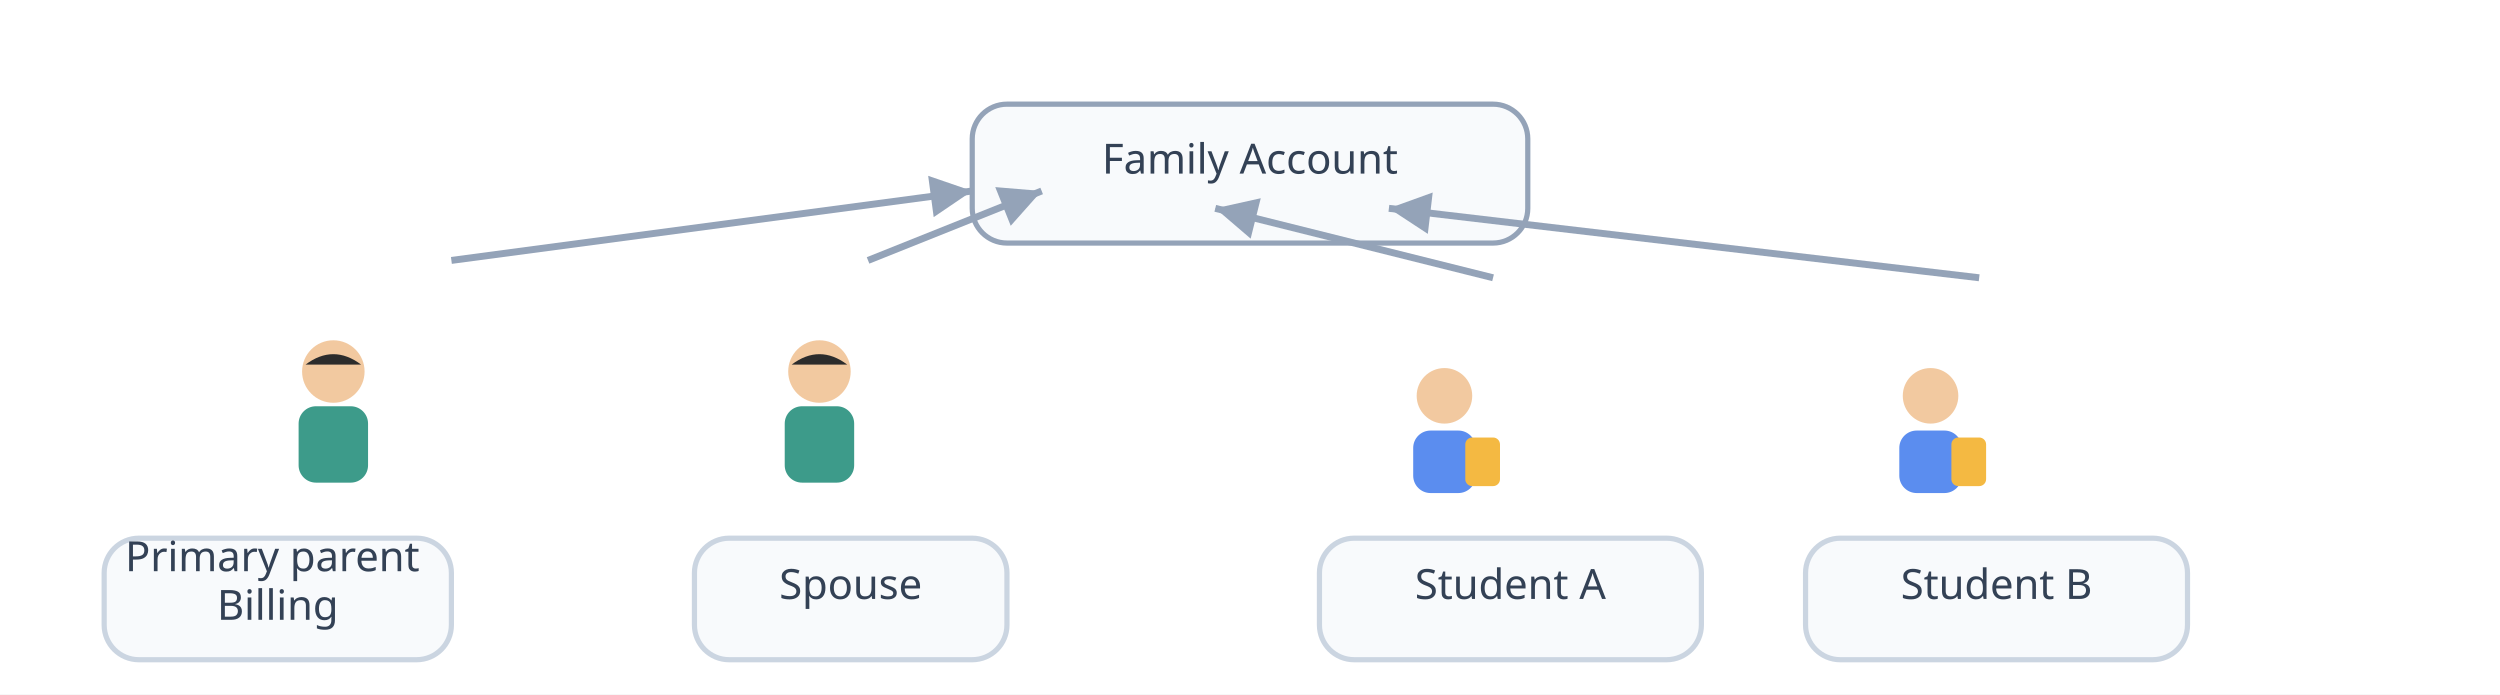
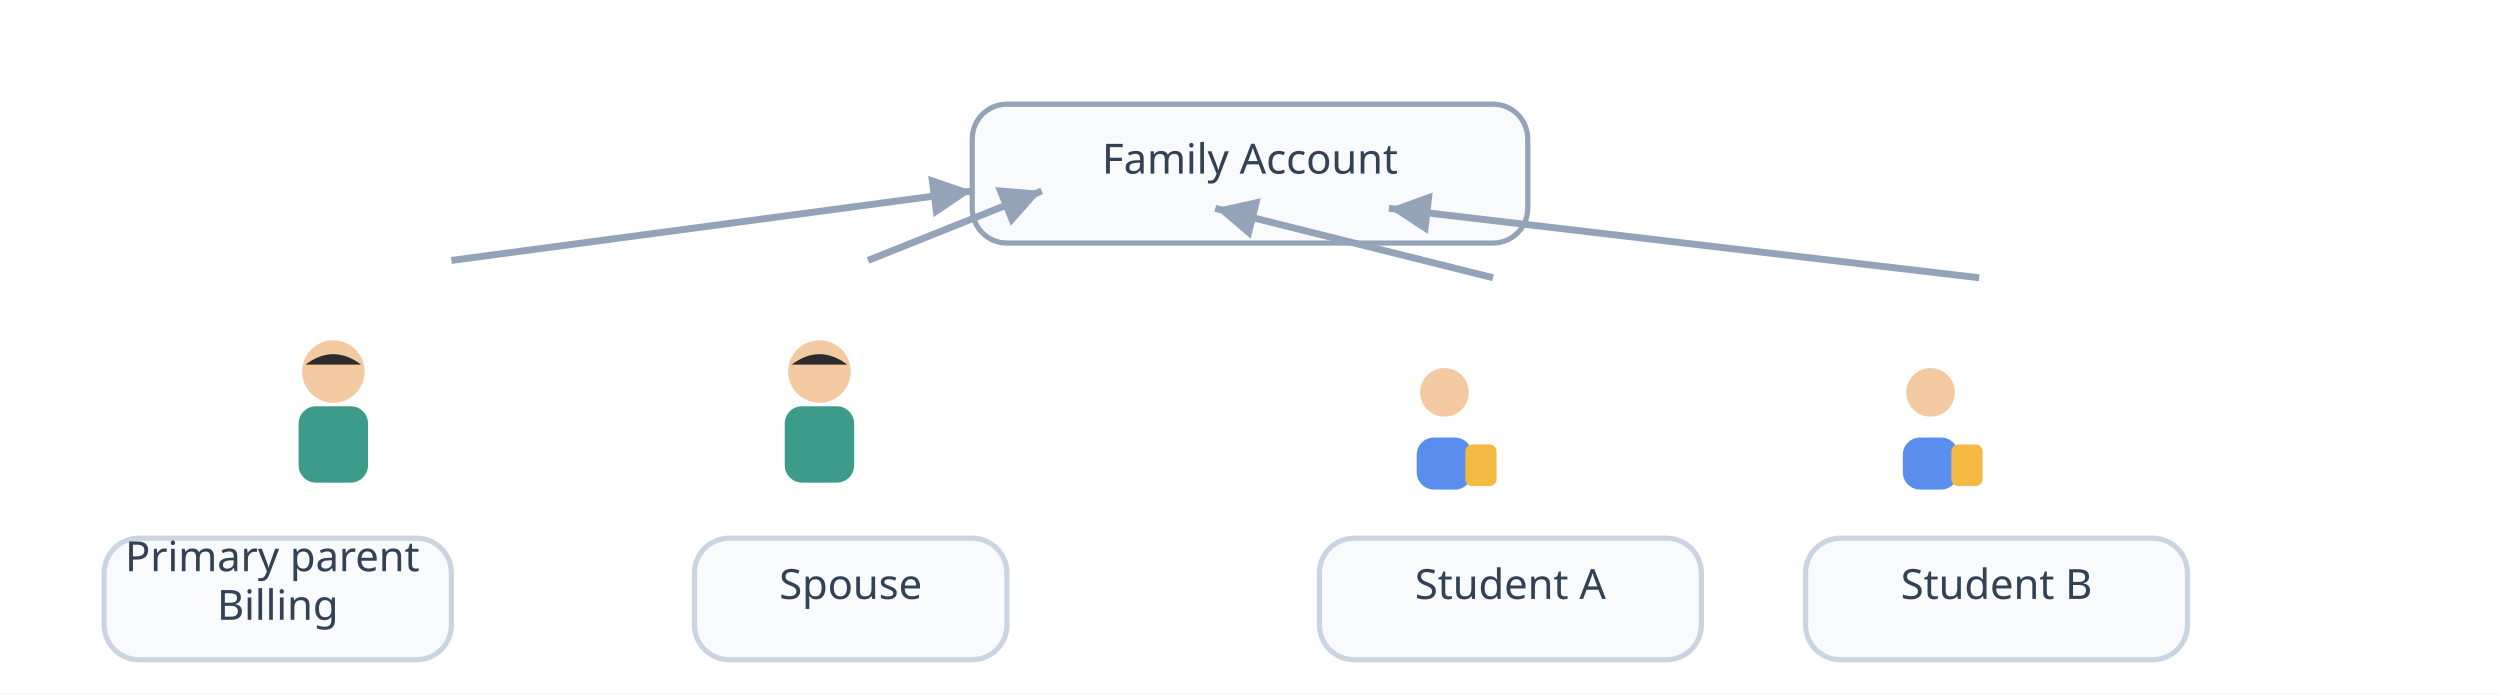
<svg xmlns="http://www.w3.org/2000/svg" viewBox="0 0 720 200" role="img" aria-label="Family account structure">
  <defs>
    <marker id="arr" markerWidth="8" markerHeight="8" refX="6" refY="3" orient="auto">
      <path d="M0,0 L6,3 L0,6 Z" fill="#94A3B8" />
    </marker>
  </defs>
  <rect width="720" height="200" fill="#FFFFFF" />
  <rect x="280" y="30" width="160" height="40" rx="10" fill="#F8FAFC" stroke="#94A3B8" stroke-width="1.5" />
  <text text-anchor="middle" font-family="system-ui,sans-serif" font-size="12" fill="#334155" x="360.0" y="50.0">
    <tspan x="360.0" dy="0">Family Account</tspan>
  </text>
  <g transform="translate(80,95) scale(1)">
    <rect x="6" y="22" width="20" height="22" rx="5" fill="#3D9B8A" />
    <circle cx="16" cy="12" r="9" fill="#F2C9A0" />
    <path d="M8 10 Q16 4 24 10" fill="#2C2C2C" />
  </g>
  <rect x="30" y="155" width="100" height="35" rx="10" fill="#F8FAFC" stroke="#CBD5E1" stroke-width="1.5" />
  <text text-anchor="middle" font-family="system-ui,sans-serif" font-size="12" fill="#334155" x="80.0" y="164.5">
    <tspan x="80.0" dy="0">Primary parent</tspan>
    <tspan x="80.0" dy="14">Billing</tspan>
  </text>
  <g transform="translate(220,95) scale(1)">
    <rect x="6" y="22" width="20" height="22" rx="5" fill="#3D9B8A" />
    <circle cx="16" cy="12" r="9" fill="#F2C9A0" />
    <path d="M8 10 Q16 4 24 10" fill="#2C2C2C" />
  </g>
  <rect x="200" y="155" width="90" height="35" rx="10" fill="#F8FAFC" stroke="#CBD5E1" stroke-width="1.5" />
  <text text-anchor="middle" font-family="system-ui,sans-serif" font-size="12" fill="#334155" x="245.0" y="172.5">
    <tspan x="245.0" dy="0">Spouse</tspan>
  </text>
  <g transform="translate(400,100) scale(1)">
-     <rect x="7" y="24" width="18" height="18" rx="5" fill="#5B8DEF" />
-     <circle cx="16" cy="14" r="8" fill="#F2C9A0" />
-     <rect x="22" y="26" width="10" height="14" rx="2" fill="#F4B942" />
+     <rect x="8" y="26" width="16" height="15" rx="5" fill="#5B8DEF" />
+     <circle cx="16" cy="13" r="7" fill="#F2C9A0" />
+     <rect x="22" y="28" width="9" height="12" rx="2" fill="#F4B942" />
  </g>
  <rect x="380" y="155" width="110" height="35" rx="10" fill="#F8FAFC" stroke="#CBD5E1" stroke-width="1.5" />
  <text text-anchor="middle" font-family="system-ui,sans-serif" font-size="12" fill="#334155" x="435.0" y="172.5">
    <tspan x="435.0" dy="0">Student A</tspan>
  </text>
  <g transform="translate(540,100) scale(1)">
-     <rect x="7" y="24" width="18" height="18" rx="5" fill="#5B8DEF" />
-     <circle cx="16" cy="14" r="8" fill="#F2C9A0" />
-     <rect x="22" y="26" width="10" height="14" rx="2" fill="#F4B942" />
+     <rect x="8" y="26" width="16" height="15" rx="5" fill="#5B8DEF" />
+     <circle cx="16" cy="13" r="7" fill="#F2C9A0" />
+     <rect x="22" y="28" width="9" height="12" rx="2" fill="#F4B942" />
  </g>
  <rect x="520" y="155" width="110" height="35" rx="10" fill="#F8FAFC" stroke="#CBD5E1" stroke-width="1.5" />
  <text text-anchor="middle" font-family="system-ui,sans-serif" font-size="12" fill="#334155" x="575.0" y="172.5">
    <tspan x="575.0" dy="0">Student B</tspan>
  </text>
  <line x1="130" y1="75" x2="280" y2="55" stroke="#94A3B8" stroke-width="2" marker-end="url(#arr)" />
  <line x1="250" y1="75" x2="300" y2="55" stroke="#94A3B8" stroke-width="2" marker-end="url(#arr)" />
  <line x1="430" y1="80" x2="350" y2="60" stroke="#94A3B8" stroke-width="2" marker-end="url(#arr)" />
  <line x1="570" y1="80" x2="400" y2="60" stroke="#94A3B8" stroke-width="2" marker-end="url(#arr)" />
</svg>
